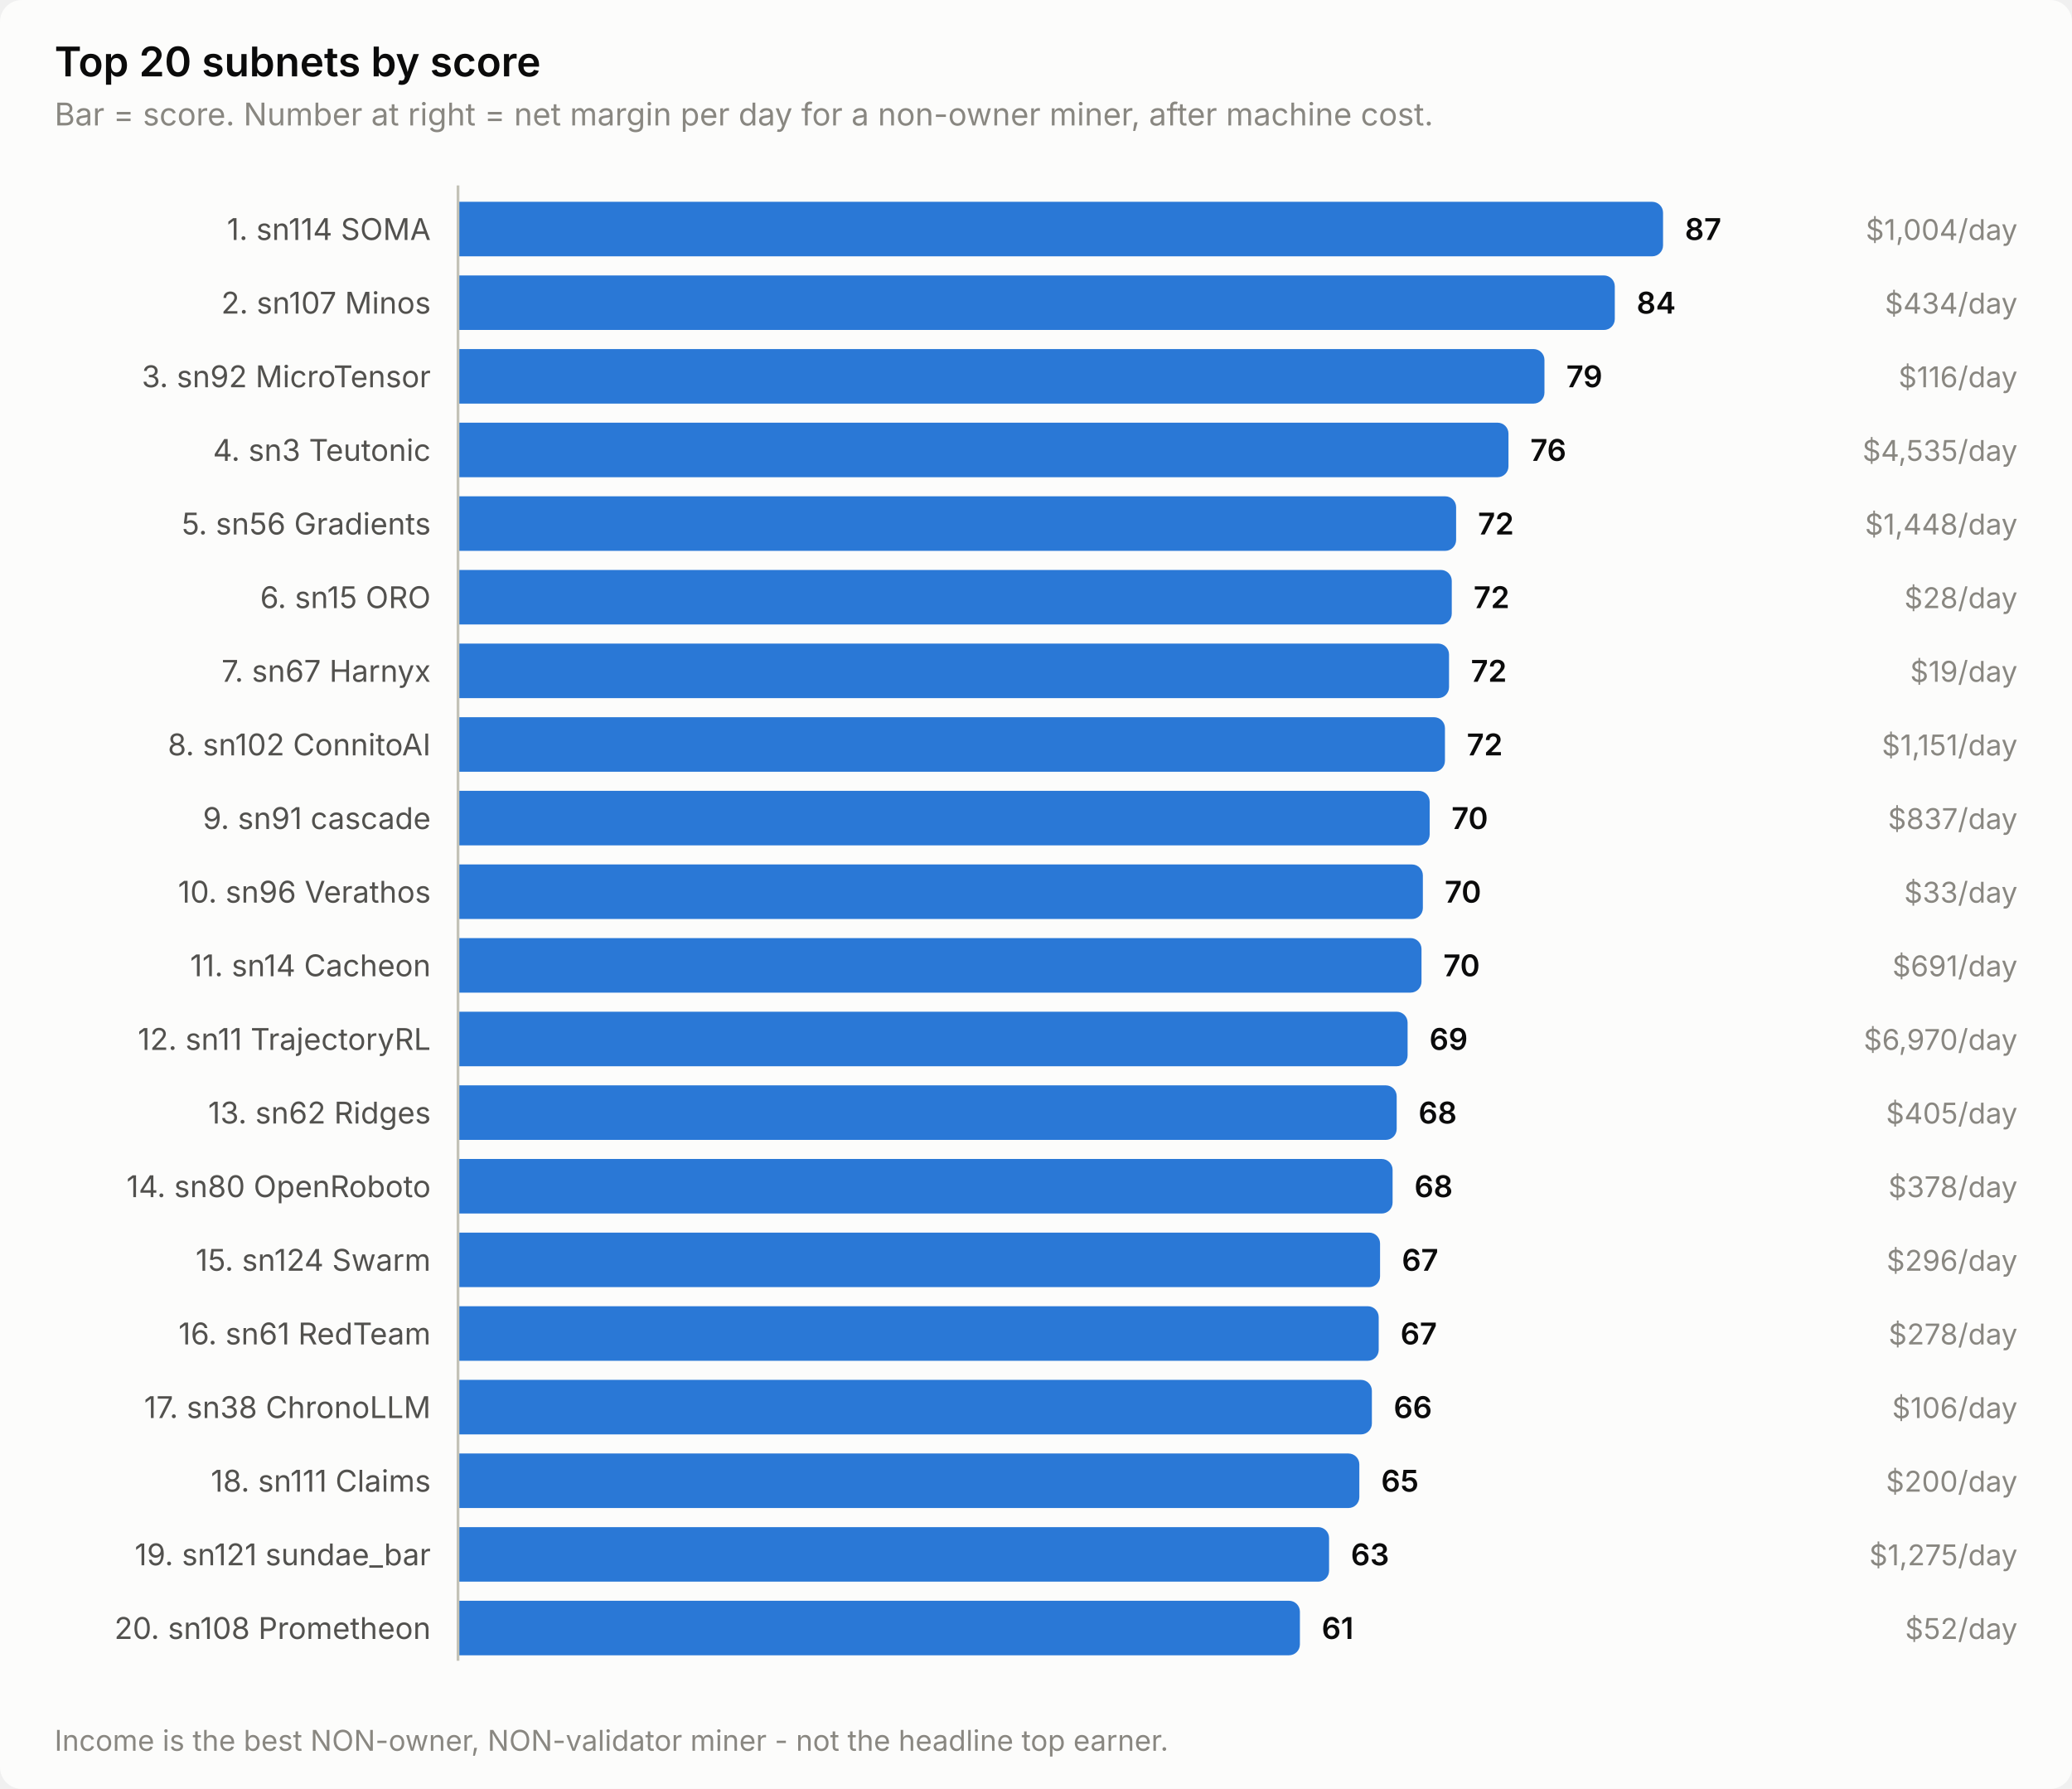
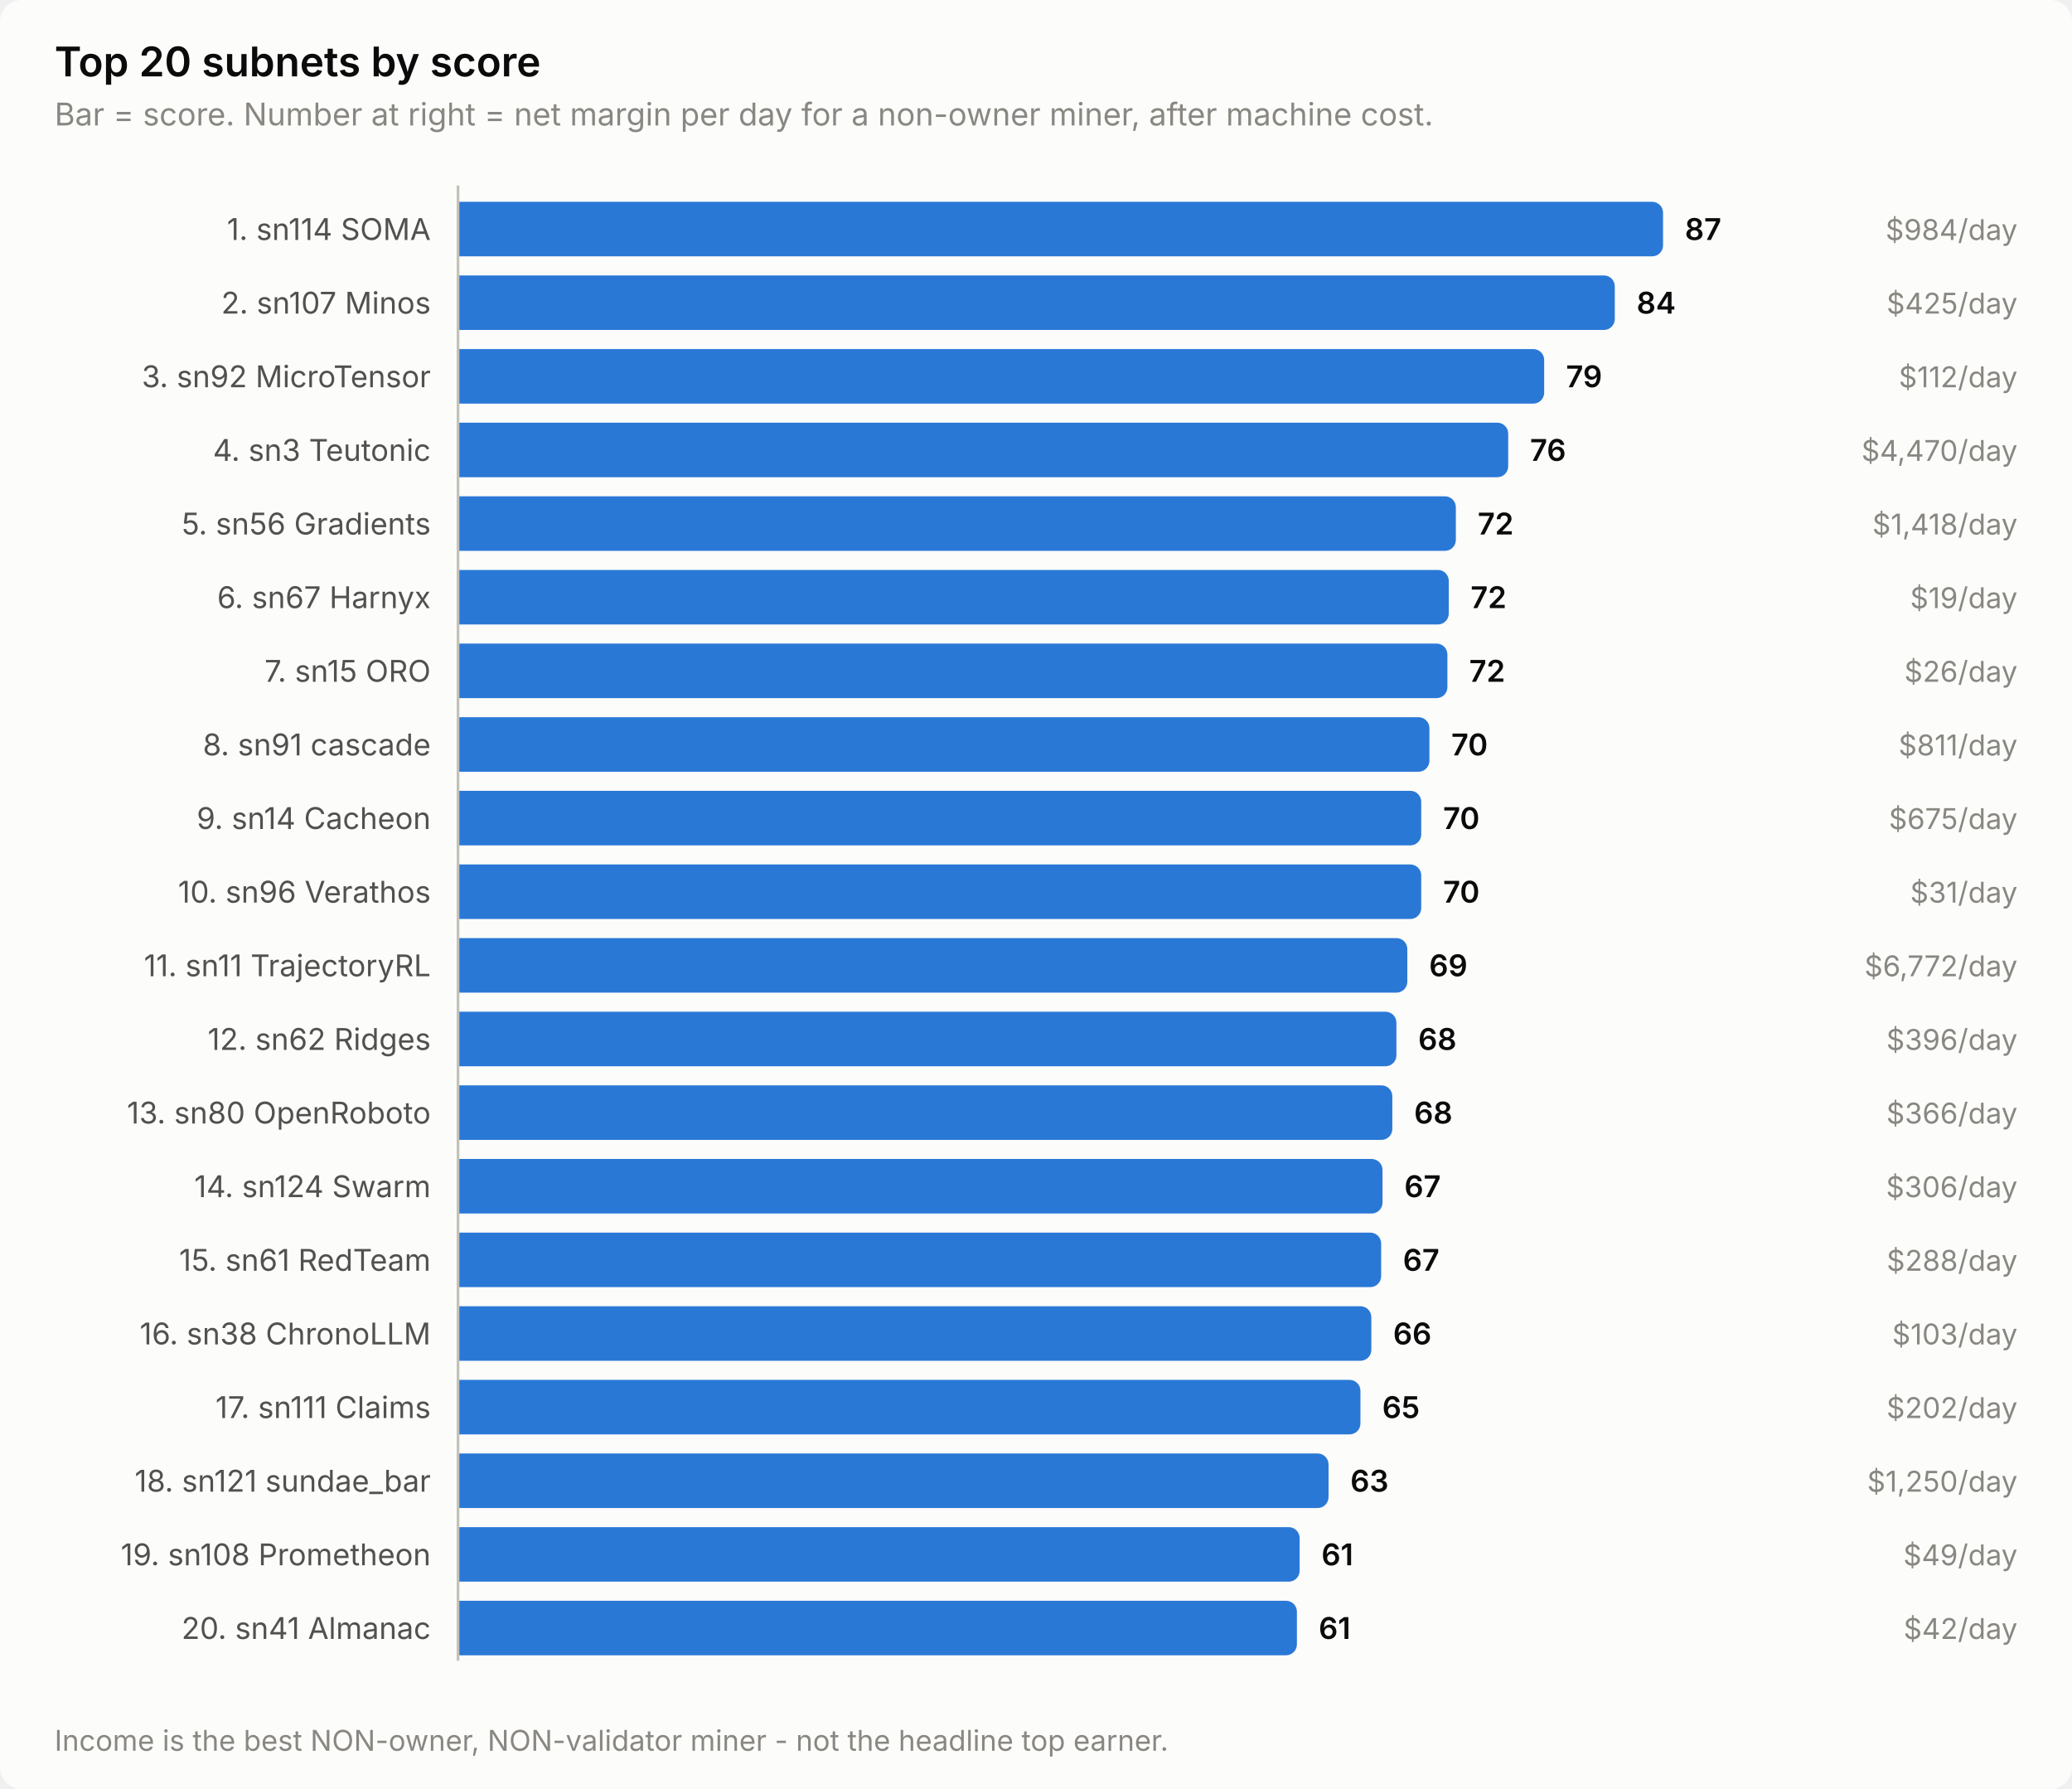
<svg xmlns="http://www.w3.org/2000/svg" width="760" height="656" viewBox="0 0 760 656" role="img" aria-label="Top 20 subnets by score">
  <style>
    text { font-family: system-ui, -apple-system, 'Segoe UI', sans-serif; }
    .t-title { font-size: 15px; font-weight: 600; }
    .t-sub { font-size: 11.5px; }
    .t-lab { font-size: 11px; }
    .t-val { font-size: 11px; font-weight: 600; font-variant-numeric: tabular-nums; }
    .t-tick { font-size: 10.5px; font-variant-numeric: tabular-nums; }

    .surface { fill: #fcfcfb; }
    .ink { fill: #0b0b0b; }
    .ink2 { fill: #52514e; }
    .muted { fill: #898781; }
    .grid { stroke: #e1e0d9; }
    .axis { stroke: #c3c2b7; }
    .accent { fill: #2a78d6; }
    .critical { fill: #d03b3b; }
    .deemph { fill: #d8d7d0; }

    @media (prefers-color-scheme: dark) {
      .surface { fill: #1a1a19; }
      .ink { fill: #ffffff; }
      .ink2 { fill: #c3c2b7; }
      .muted { fill: #898781; }
      .grid { stroke: #2c2c2a; }
      .axis { stroke: #383835; }
      .accent { fill: #3987e5; }
      .deemph { fill: #3a3a37; }
    }
</style>
  <rect class="surface" width="760" height="656" rx="8" />
  <text class="ink t-title" x="20" y="28">Top 20 subnets by score</text>
  <text class="muted t-sub" x="20" y="46">Bar = score. Number at right = net margin per day for a non-owner miner, after machine cost.</text>
  <text class="ink2 t-lab" x="158" y="88" text-anchor="end">1. sn114 SOMA</text>
  <path class="accent" d="M168.0,74.0 H606.0 a4.0,4.0 0 0 1 4.0,4.0 V90.0 a4.0,4.0 0 0 1 -4.0,4.0 H168.0 Z" />
  <text class="ink t-val" x="618.0" y="88">87</text>
-   <text class="muted t-tick" x="740" y="88" text-anchor="end">$1,004/day</text>
+   <text class="muted t-tick" x="740" y="88" text-anchor="end">$984/day</text>
  <text class="ink2 t-lab" x="158" y="115" text-anchor="end">2. sn107 Minos</text>
  <path class="accent" d="M168.0,101.0 H588.3 a4.0,4.0 0 0 1 4.0,4.0 V117.0 a4.0,4.0 0 0 1 -4.0,4.0 H168.0 Z" />
  <text class="ink t-val" x="600.3" y="115">84</text>
-   <text class="muted t-tick" x="740" y="115" text-anchor="end">$434/day</text>
+   <text class="muted t-tick" x="740" y="115" text-anchor="end">$425/day</text>
  <text class="ink2 t-lab" x="158" y="142" text-anchor="end">3. sn92 MicroTensor</text>
-   <path class="accent" d="M168.0,128.0 H562.5 a4.0,4.0 0 0 1 4.0,4.0 V144.0 a4.0,4.0 0 0 1 -4.0,4.0 H168.0 Z" />
-   <text class="ink t-val" x="574.5" y="142">79</text>
-   <text class="muted t-tick" x="740" y="142" text-anchor="end">$116/day</text>
+   <path class="accent" d="M168.0,128.0 H562.4 a4.0,4.0 0 0 1 4.0,4.0 V144.0 a4.0,4.0 0 0 1 -4.0,4.0 H168.0 Z" />
+   <text class="ink t-val" x="574.4" y="142">79</text>
+   <text class="muted t-tick" x="740" y="142" text-anchor="end">$112/day</text>
  <text class="ink2 t-lab" x="158" y="169" text-anchor="end">4. sn3 Teutonic</text>
-   <path class="accent" d="M168.0,155.0 H549.3 a4.0,4.0 0 0 1 4.0,4.0 V171.0 a4.0,4.0 0 0 1 -4.0,4.0 H168.0 Z" />
-   <text class="ink t-val" x="561.3" y="169">76</text>
-   <text class="muted t-tick" x="740" y="169" text-anchor="end">$4,535/day</text>
+   <path class="accent" d="M168.0,155.0 H549.2 a4.0,4.0 0 0 1 4.0,4.0 V171.0 a4.0,4.0 0 0 1 -4.0,4.0 H168.0 Z" />
+   <text class="ink t-val" x="561.2" y="169">76</text>
+   <text class="muted t-tick" x="740" y="169" text-anchor="end">$4,470/day</text>
  <text class="ink2 t-lab" x="158" y="196" text-anchor="end">5. sn56 Gradients</text>
-   <path class="accent" d="M168.0,182.0 H530.1 a4.0,4.0 0 0 1 4.0,4.0 V198.0 a4.0,4.0 0 0 1 -4.0,4.0 H168.0 Z" />
-   <text class="ink t-val" x="542.1" y="196">72</text>
-   <text class="muted t-tick" x="740" y="196" text-anchor="end">$1,448/day</text>
-   <text class="ink2 t-lab" x="158" y="223" text-anchor="end">6. sn15 ORO</text>
-   <path class="accent" d="M168.0,209.0 H528.5 a4.0,4.0 0 0 1 4.0,4.0 V225.0 a4.0,4.0 0 0 1 -4.0,4.0 H168.0 Z" />
-   <text class="ink t-val" x="540.5" y="223">72</text>
-   <text class="muted t-tick" x="740" y="223" text-anchor="end">$28/day</text>
-   <text class="ink2 t-lab" x="158" y="250" text-anchor="end">7. sn67 Harnyx</text>
-   <path class="accent" d="M168.0,236.0 H527.5 a4.0,4.0 0 0 1 4.0,4.0 V252.0 a4.0,4.0 0 0 1 -4.0,4.0 H168.0 Z" />
-   <text class="ink t-val" x="539.5" y="250">72</text>
-   <text class="muted t-tick" x="740" y="250" text-anchor="end">$19/day</text>
-   <text class="ink2 t-lab" x="158" y="277" text-anchor="end">8. sn102 ConnitoAI</text>
-   <path class="accent" d="M168.0,263.0 H526.0 a4.0,4.0 0 0 1 4.0,4.0 V279.0 a4.0,4.0 0 0 1 -4.0,4.0 H168.0 Z" />
-   <text class="ink t-val" x="538.0" y="277">72</text>
-   <text class="muted t-tick" x="740" y="277" text-anchor="end">$1,151/day</text>
-   <text class="ink2 t-lab" x="158" y="304" text-anchor="end">9. sn91 cascade</text>
-   <path class="accent" d="M168.0,290.0 H520.4 a4.0,4.0 0 0 1 4.0,4.0 V306.0 a4.0,4.0 0 0 1 -4.0,4.0 H168.0 Z" />
-   <text class="ink t-val" x="532.4" y="304">70</text>
-   <text class="muted t-tick" x="740" y="304" text-anchor="end">$837/day</text>
+   <path class="accent" d="M168.0,182.0 H530.0 a4.0,4.0 0 0 1 4.0,4.0 V198.0 a4.0,4.0 0 0 1 -4.0,4.0 H168.0 Z" />
+   <text class="ink t-val" x="542.0" y="196">72</text>
+   <text class="muted t-tick" x="740" y="196" text-anchor="end">$1,418/day</text>
+   <text class="ink2 t-lab" x="158" y="223" text-anchor="end">6. sn67 Harnyx</text>
+   <path class="accent" d="M168.0,209.0 H527.4 a4.0,4.0 0 0 1 4.0,4.0 V225.0 a4.0,4.0 0 0 1 -4.0,4.0 H168.0 Z" />
+   <text class="ink t-val" x="539.4" y="223">72</text>
+   <text class="muted t-tick" x="740" y="223" text-anchor="end">$19/day</text>
+   <text class="ink2 t-lab" x="158" y="250" text-anchor="end">7. sn15 ORO</text>
+   <path class="accent" d="M168.0,236.0 H526.9 a4.0,4.0 0 0 1 4.0,4.0 V252.0 a4.0,4.0 0 0 1 -4.0,4.0 H168.0 Z" />
+   <text class="ink t-val" x="538.9" y="250">72</text>
+   <text class="muted t-tick" x="740" y="250" text-anchor="end">$26/day</text>
+   <text class="ink2 t-lab" x="158" y="277" text-anchor="end">8. sn91 cascade</text>
+   <path class="accent" d="M168.0,263.0 H520.3 a4.0,4.0 0 0 1 4.0,4.0 V279.0 a4.0,4.0 0 0 1 -4.0,4.0 H168.0 Z" />
+   <text class="ink t-val" x="532.3" y="277">70</text>
+   <text class="muted t-tick" x="740" y="277" text-anchor="end">$811/day</text>
+   <text class="ink2 t-lab" x="158" y="304" text-anchor="end">9. sn14 Cacheon</text>
+   <path class="accent" d="M168.0,290.0 H517.3 a4.0,4.0 0 0 1 4.0,4.0 V306.0 a4.0,4.0 0 0 1 -4.0,4.0 H168.0 Z" />
+   <text class="ink t-val" x="529.3" y="304">70</text>
+   <text class="muted t-tick" x="740" y="304" text-anchor="end">$675/day</text>
  <text class="ink2 t-lab" x="158" y="331" text-anchor="end">10. sn96 Verathos</text>
-   <path class="accent" d="M168.0,317.0 H517.9 a4.0,4.0 0 0 1 4.0,4.0 V333.0 a4.0,4.0 0 0 1 -4.0,4.0 H168.0 Z" />
-   <text class="ink t-val" x="529.9" y="331">70</text>
-   <text class="muted t-tick" x="740" y="331" text-anchor="end">$33/day</text>
-   <text class="ink2 t-lab" x="158" y="358" text-anchor="end">11. sn14 Cacheon</text>
-   <path class="accent" d="M168.0,344.0 H517.4 a4.0,4.0 0 0 1 4.0,4.0 V360.0 a4.0,4.0 0 0 1 -4.0,4.0 H168.0 Z" />
-   <text class="ink t-val" x="529.4" y="358">70</text>
-   <text class="muted t-tick" x="740" y="358" text-anchor="end">$691/day</text>
-   <text class="ink2 t-lab" x="158" y="385" text-anchor="end">12. sn11 TrajectoryRL</text>
-   <path class="accent" d="M168.0,371.0 H512.3 a4.0,4.0 0 0 1 4.0,4.0 V387.0 a4.0,4.0 0 0 1 -4.0,4.0 H168.0 Z" />
-   <text class="ink t-val" x="524.3" y="385">69</text>
-   <text class="muted t-tick" x="740" y="385" text-anchor="end">$6,970/day</text>
-   <text class="ink2 t-lab" x="158" y="412" text-anchor="end">13. sn62 Ridges</text>
-   <path class="accent" d="M168.0,398.0 H508.3 a4.0,4.0 0 0 1 4.0,4.0 V414.0 a4.0,4.0 0 0 1 -4.0,4.0 H168.0 Z" />
-   <text class="ink t-val" x="520.3" y="412">68</text>
-   <text class="muted t-tick" x="740" y="412" text-anchor="end">$405/day</text>
-   <text class="ink2 t-lab" x="158" y="439" text-anchor="end">14. sn80 OpenRoboto</text>
-   <path class="accent" d="M168.0,425.0 H506.8 a4.0,4.0 0 0 1 4.0,4.0 V441.0 a4.0,4.0 0 0 1 -4.0,4.0 H168.0 Z" />
-   <text class="ink t-val" x="518.8" y="439">68</text>
-   <text class="muted t-tick" x="740" y="439" text-anchor="end">$378/day</text>
-   <text class="ink2 t-lab" x="158" y="466" text-anchor="end">15. sn124 Swarm</text>
-   <path class="accent" d="M168.0,452.0 H502.2 a4.0,4.0 0 0 1 4.0,4.0 V468.0 a4.0,4.0 0 0 1 -4.0,4.0 H168.0 Z" />
-   <text class="ink t-val" x="514.2" y="466">67</text>
-   <text class="muted t-tick" x="740" y="466" text-anchor="end">$296/day</text>
-   <text class="ink2 t-lab" x="158" y="493" text-anchor="end">16. sn61 RedTeam</text>
-   <path class="accent" d="M168.0,479.0 H501.7 a4.0,4.0 0 0 1 4.0,4.0 V495.0 a4.0,4.0 0 0 1 -4.0,4.0 H168.0 Z" />
-   <text class="ink t-val" x="513.7" y="493">67</text>
-   <text class="muted t-tick" x="740" y="493" text-anchor="end">$278/day</text>
-   <text class="ink2 t-lab" x="158" y="520" text-anchor="end">17. sn38 ChronoLLM</text>
-   <path class="accent" d="M168.0,506.0 H499.2 a4.0,4.0 0 0 1 4.0,4.0 V522.0 a4.0,4.0 0 0 1 -4.0,4.0 H168.0 Z" />
-   <text class="ink t-val" x="511.2" y="520">66</text>
-   <text class="muted t-tick" x="740" y="520" text-anchor="end">$106/day</text>
-   <text class="ink2 t-lab" x="158" y="547" text-anchor="end">18. sn111 Claims</text>
-   <path class="accent" d="M168.0,533.0 H494.6 a4.0,4.0 0 0 1 4.0,4.0 V549.0 a4.0,4.0 0 0 1 -4.0,4.0 H168.0 Z" />
-   <text class="ink t-val" x="506.6" y="547">65</text>
-   <text class="muted t-tick" x="740" y="547" text-anchor="end">$200/day</text>
-   <text class="ink2 t-lab" x="158" y="574" text-anchor="end">19. sn121 sundae_bar</text>
-   <path class="accent" d="M168.0,560.0 H483.5 a4.0,4.0 0 0 1 4.0,4.0 V576.0 a4.0,4.0 0 0 1 -4.0,4.0 H168.0 Z" />
-   <text class="ink t-val" x="495.5" y="574">63</text>
-   <text class="muted t-tick" x="740" y="574" text-anchor="end">$1,275/day</text>
-   <text class="ink2 t-lab" x="158" y="601" text-anchor="end">20. sn108 Prometheon</text>
-   <path class="accent" d="M168.0,587.0 H472.8 a4.0,4.0 0 0 1 4.0,4.0 V603.0 a4.0,4.0 0 0 1 -4.0,4.0 H168.0 Z" />
-   <text class="ink t-val" x="484.8" y="601">61</text>
-   <text class="muted t-tick" x="740" y="601" text-anchor="end">$52/day</text>
+   <path class="accent" d="M168.0,317.0 H517.3 a4.0,4.0 0 0 1 4.0,4.0 V333.0 a4.0,4.0 0 0 1 -4.0,4.0 H168.0 Z" />
+   <text class="ink t-val" x="529.3" y="331">70</text>
+   <text class="muted t-tick" x="740" y="331" text-anchor="end">$31/day</text>
+   <text class="ink2 t-lab" x="158" y="358" text-anchor="end">11. sn11 TrajectoryRL</text>
+   <path class="accent" d="M168.0,344.0 H512.2 a4.0,4.0 0 0 1 4.0,4.0 V360.0 a4.0,4.0 0 0 1 -4.0,4.0 H168.0 Z" />
+   <text class="ink t-val" x="524.2" y="358">69</text>
+   <text class="muted t-tick" x="740" y="358" text-anchor="end">$6,772/day</text>
+   <text class="ink2 t-lab" x="158" y="385" text-anchor="end">12. sn62 Ridges</text>
+   <path class="accent" d="M168.0,371.0 H508.2 a4.0,4.0 0 0 1 4.0,4.0 V387.0 a4.0,4.0 0 0 1 -4.0,4.0 H168.0 Z" />
+   <text class="ink t-val" x="520.2" y="385">68</text>
+   <text class="muted t-tick" x="740" y="385" text-anchor="end">$396/day</text>
+   <text class="ink2 t-lab" x="158" y="412" text-anchor="end">13. sn80 OpenRoboto</text>
+   <path class="accent" d="M168.0,398.0 H506.7 a4.0,4.0 0 0 1 4.0,4.0 V414.0 a4.0,4.0 0 0 1 -4.0,4.0 H168.0 Z" />
+   <text class="ink t-val" x="518.7" y="412">68</text>
+   <text class="muted t-tick" x="740" y="412" text-anchor="end">$366/day</text>
+   <text class="ink2 t-lab" x="158" y="439" text-anchor="end">14. sn124 Swarm</text>
+   <path class="accent" d="M168.0,425.0 H503.1 a4.0,4.0 0 0 1 4.0,4.0 V441.0 a4.0,4.0 0 0 1 -4.0,4.0 H168.0 Z" />
+   <text class="ink t-val" x="515.1" y="439">67</text>
+   <text class="muted t-tick" x="740" y="439" text-anchor="end">$306/day</text>
+   <text class="ink2 t-lab" x="158" y="466" text-anchor="end">15. sn61 RedTeam</text>
+   <path class="accent" d="M168.0,452.0 H502.6 a4.0,4.0 0 0 1 4.0,4.0 V468.0 a4.0,4.0 0 0 1 -4.0,4.0 H168.0 Z" />
+   <text class="ink t-val" x="514.6" y="466">67</text>
+   <text class="muted t-tick" x="740" y="466" text-anchor="end">$288/day</text>
+   <text class="ink2 t-lab" x="158" y="493" text-anchor="end">16. sn38 ChronoLLM</text>
+   <path class="accent" d="M168.0,479.0 H499.0 a4.0,4.0 0 0 1 4.0,4.0 V495.0 a4.0,4.0 0 0 1 -4.0,4.0 H168.0 Z" />
+   <text class="ink t-val" x="511.0" y="493">66</text>
+   <text class="muted t-tick" x="740" y="493" text-anchor="end">$103/day</text>
+   <text class="ink2 t-lab" x="158" y="520" text-anchor="end">17. sn111 Claims</text>
+   <path class="accent" d="M168.0,506.0 H495.0 a4.0,4.0 0 0 1 4.0,4.0 V522.0 a4.0,4.0 0 0 1 -4.0,4.0 H168.0 Z" />
+   <text class="ink t-val" x="507.0" y="520">65</text>
+   <text class="muted t-tick" x="740" y="520" text-anchor="end">$202/day</text>
+   <text class="ink2 t-lab" x="158" y="547" text-anchor="end">18. sn121 sundae_bar</text>
+   <path class="accent" d="M168.0,533.0 H483.3 a4.0,4.0 0 0 1 4.0,4.0 V549.0 a4.0,4.0 0 0 1 -4.0,4.0 H168.0 Z" />
+   <text class="ink t-val" x="495.3" y="547">63</text>
+   <text class="muted t-tick" x="740" y="547" text-anchor="end">$1,250/day</text>
+   <text class="ink2 t-lab" x="158" y="574" text-anchor="end">19. sn108 Prometheon</text>
+   <path class="accent" d="M168.0,560.0 H472.7 a4.0,4.0 0 0 1 4.0,4.0 V576.0 a4.0,4.0 0 0 1 -4.0,4.0 H168.0 Z" />
+   <text class="ink t-val" x="484.7" y="574">61</text>
+   <text class="muted t-tick" x="740" y="574" text-anchor="end">$49/day</text>
+   <text class="ink2 t-lab" x="158" y="601" text-anchor="end">20. sn41 Almanac</text>
+   <path class="accent" d="M168.0,587.0 H471.7 a4.0,4.0 0 0 1 4.0,4.0 V603.0 a4.0,4.0 0 0 1 -4.0,4.0 H168.0 Z" />
+   <text class="ink t-val" x="483.7" y="601">61</text>
+   <text class="muted t-tick" x="740" y="601" text-anchor="end">$42/day</text>
  <line class="axis" x1="168" y1="68" x2="168" y2="609" stroke-width="1" />
  <text class="muted t-tick" x="20" y="642">Income is the best NON-owner, NON-validator miner - not the headline top earner.</text>
</svg>
